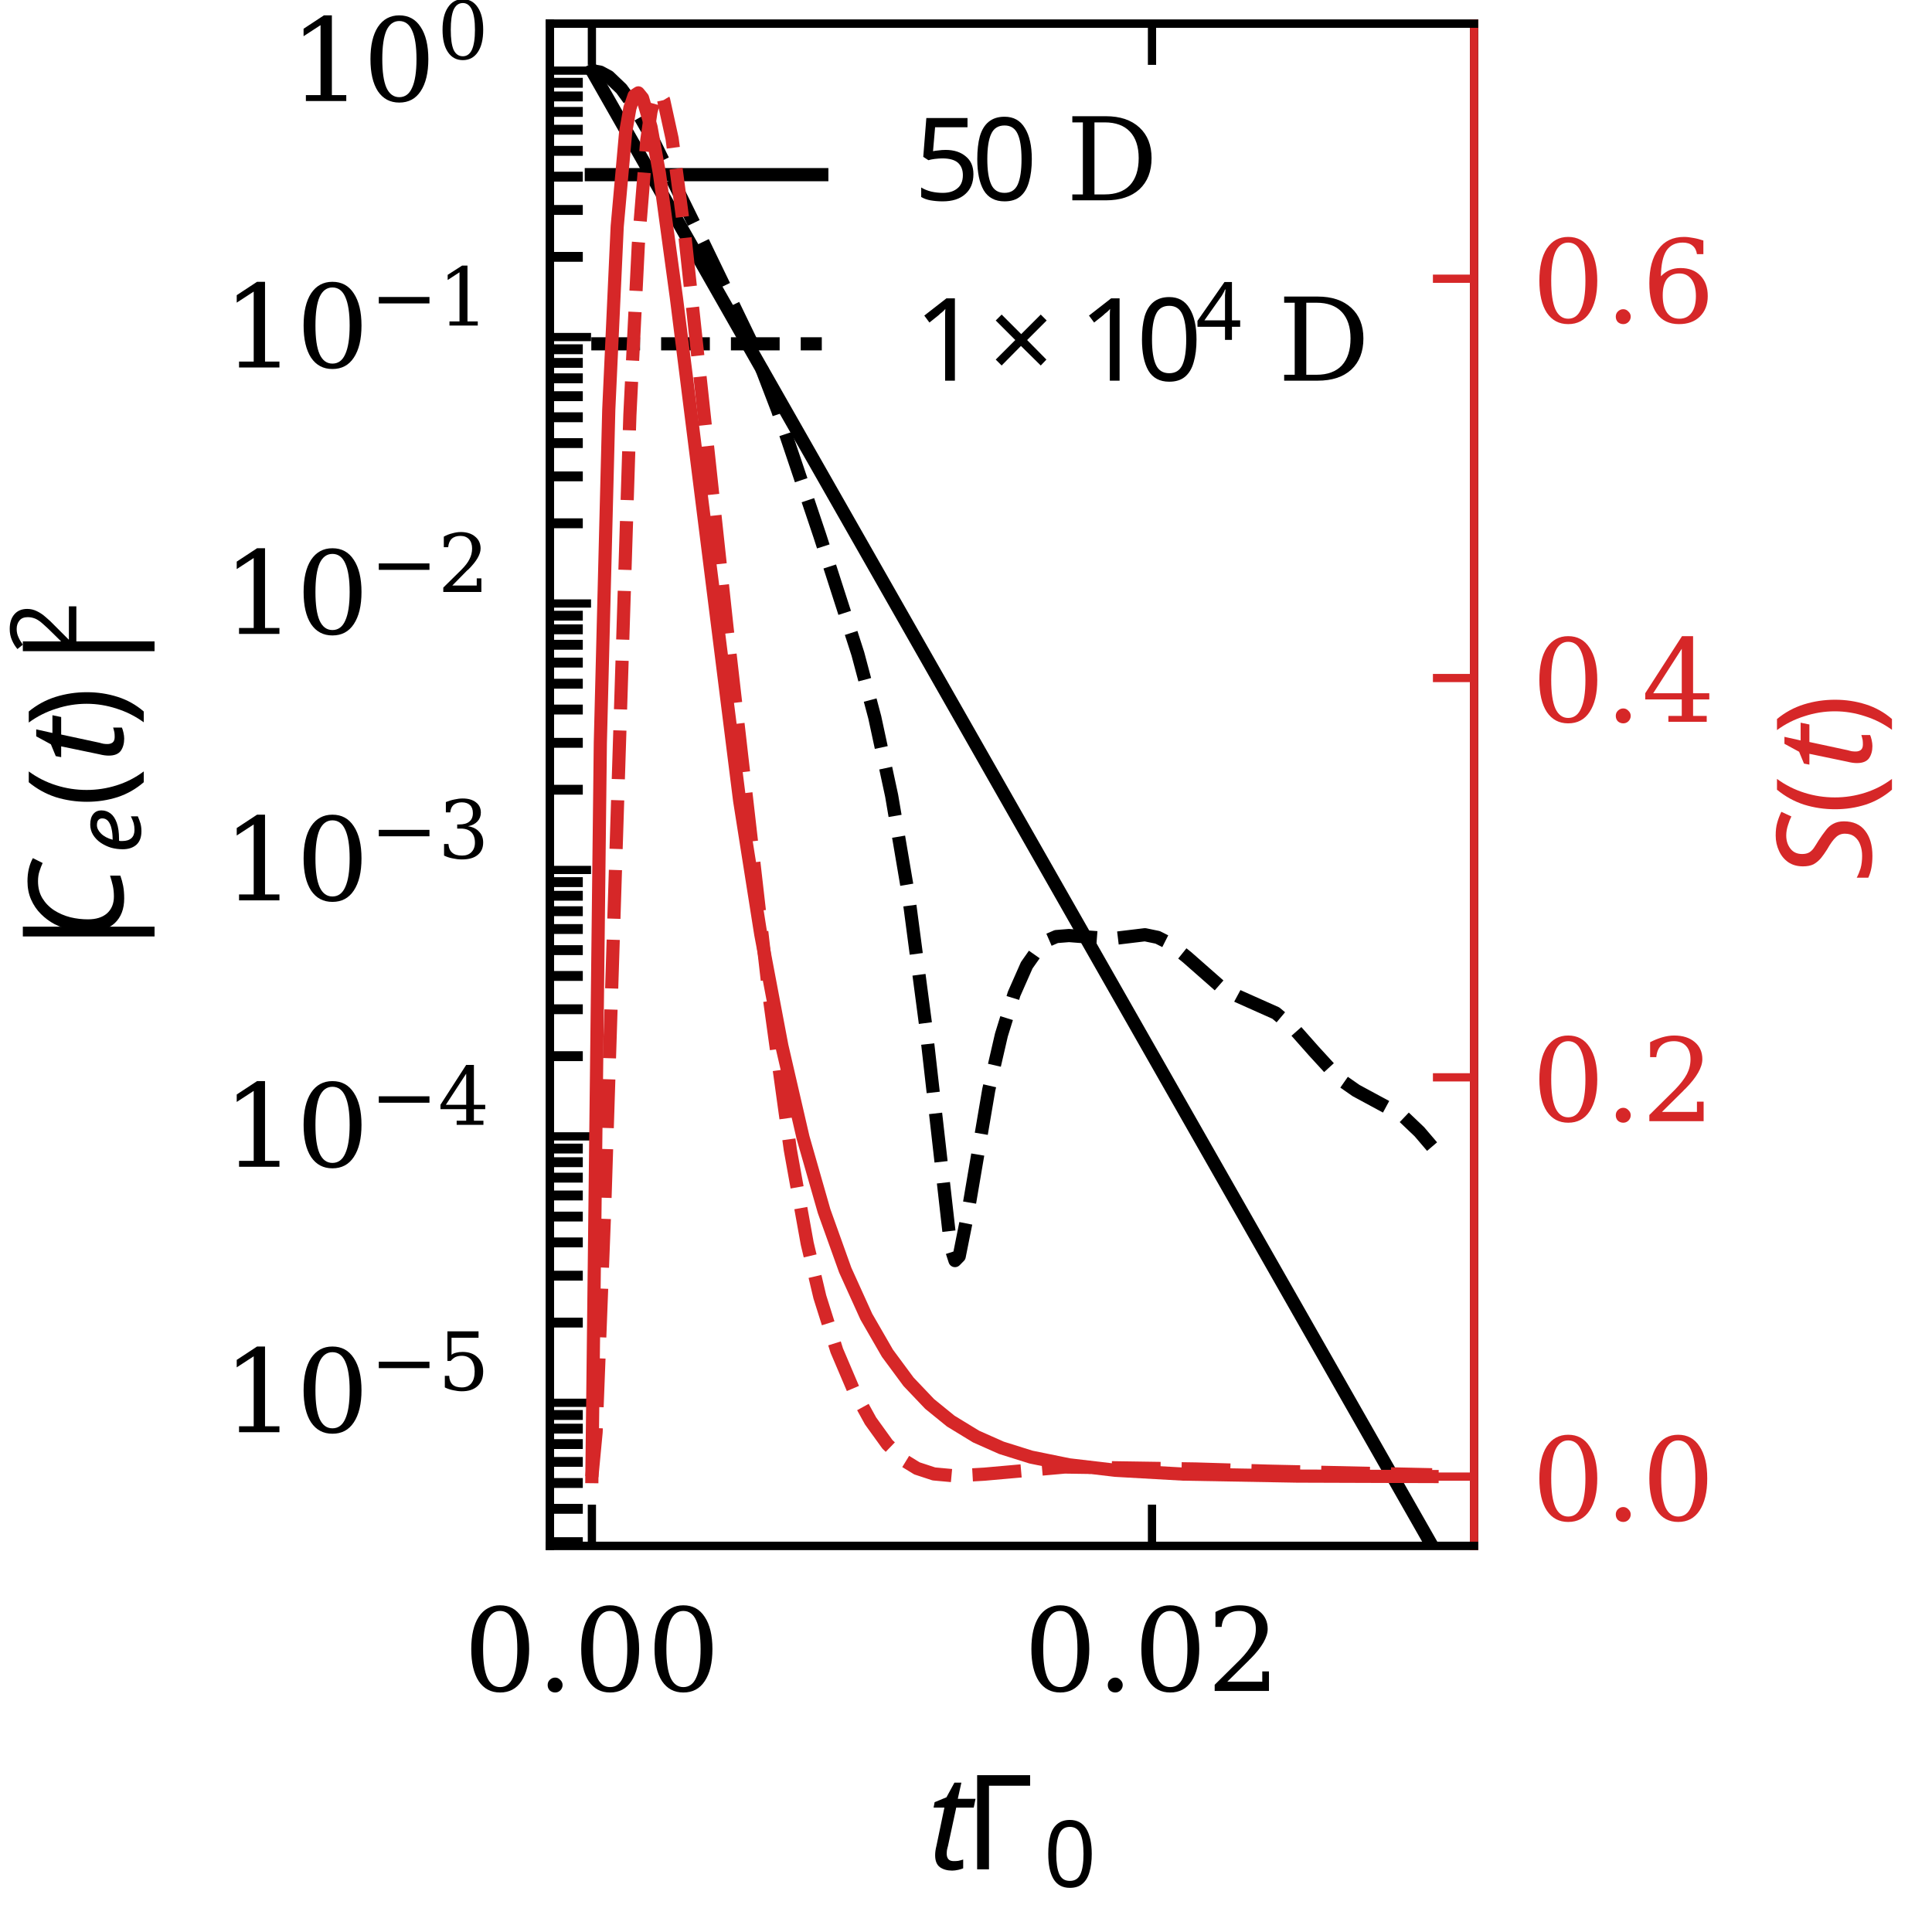
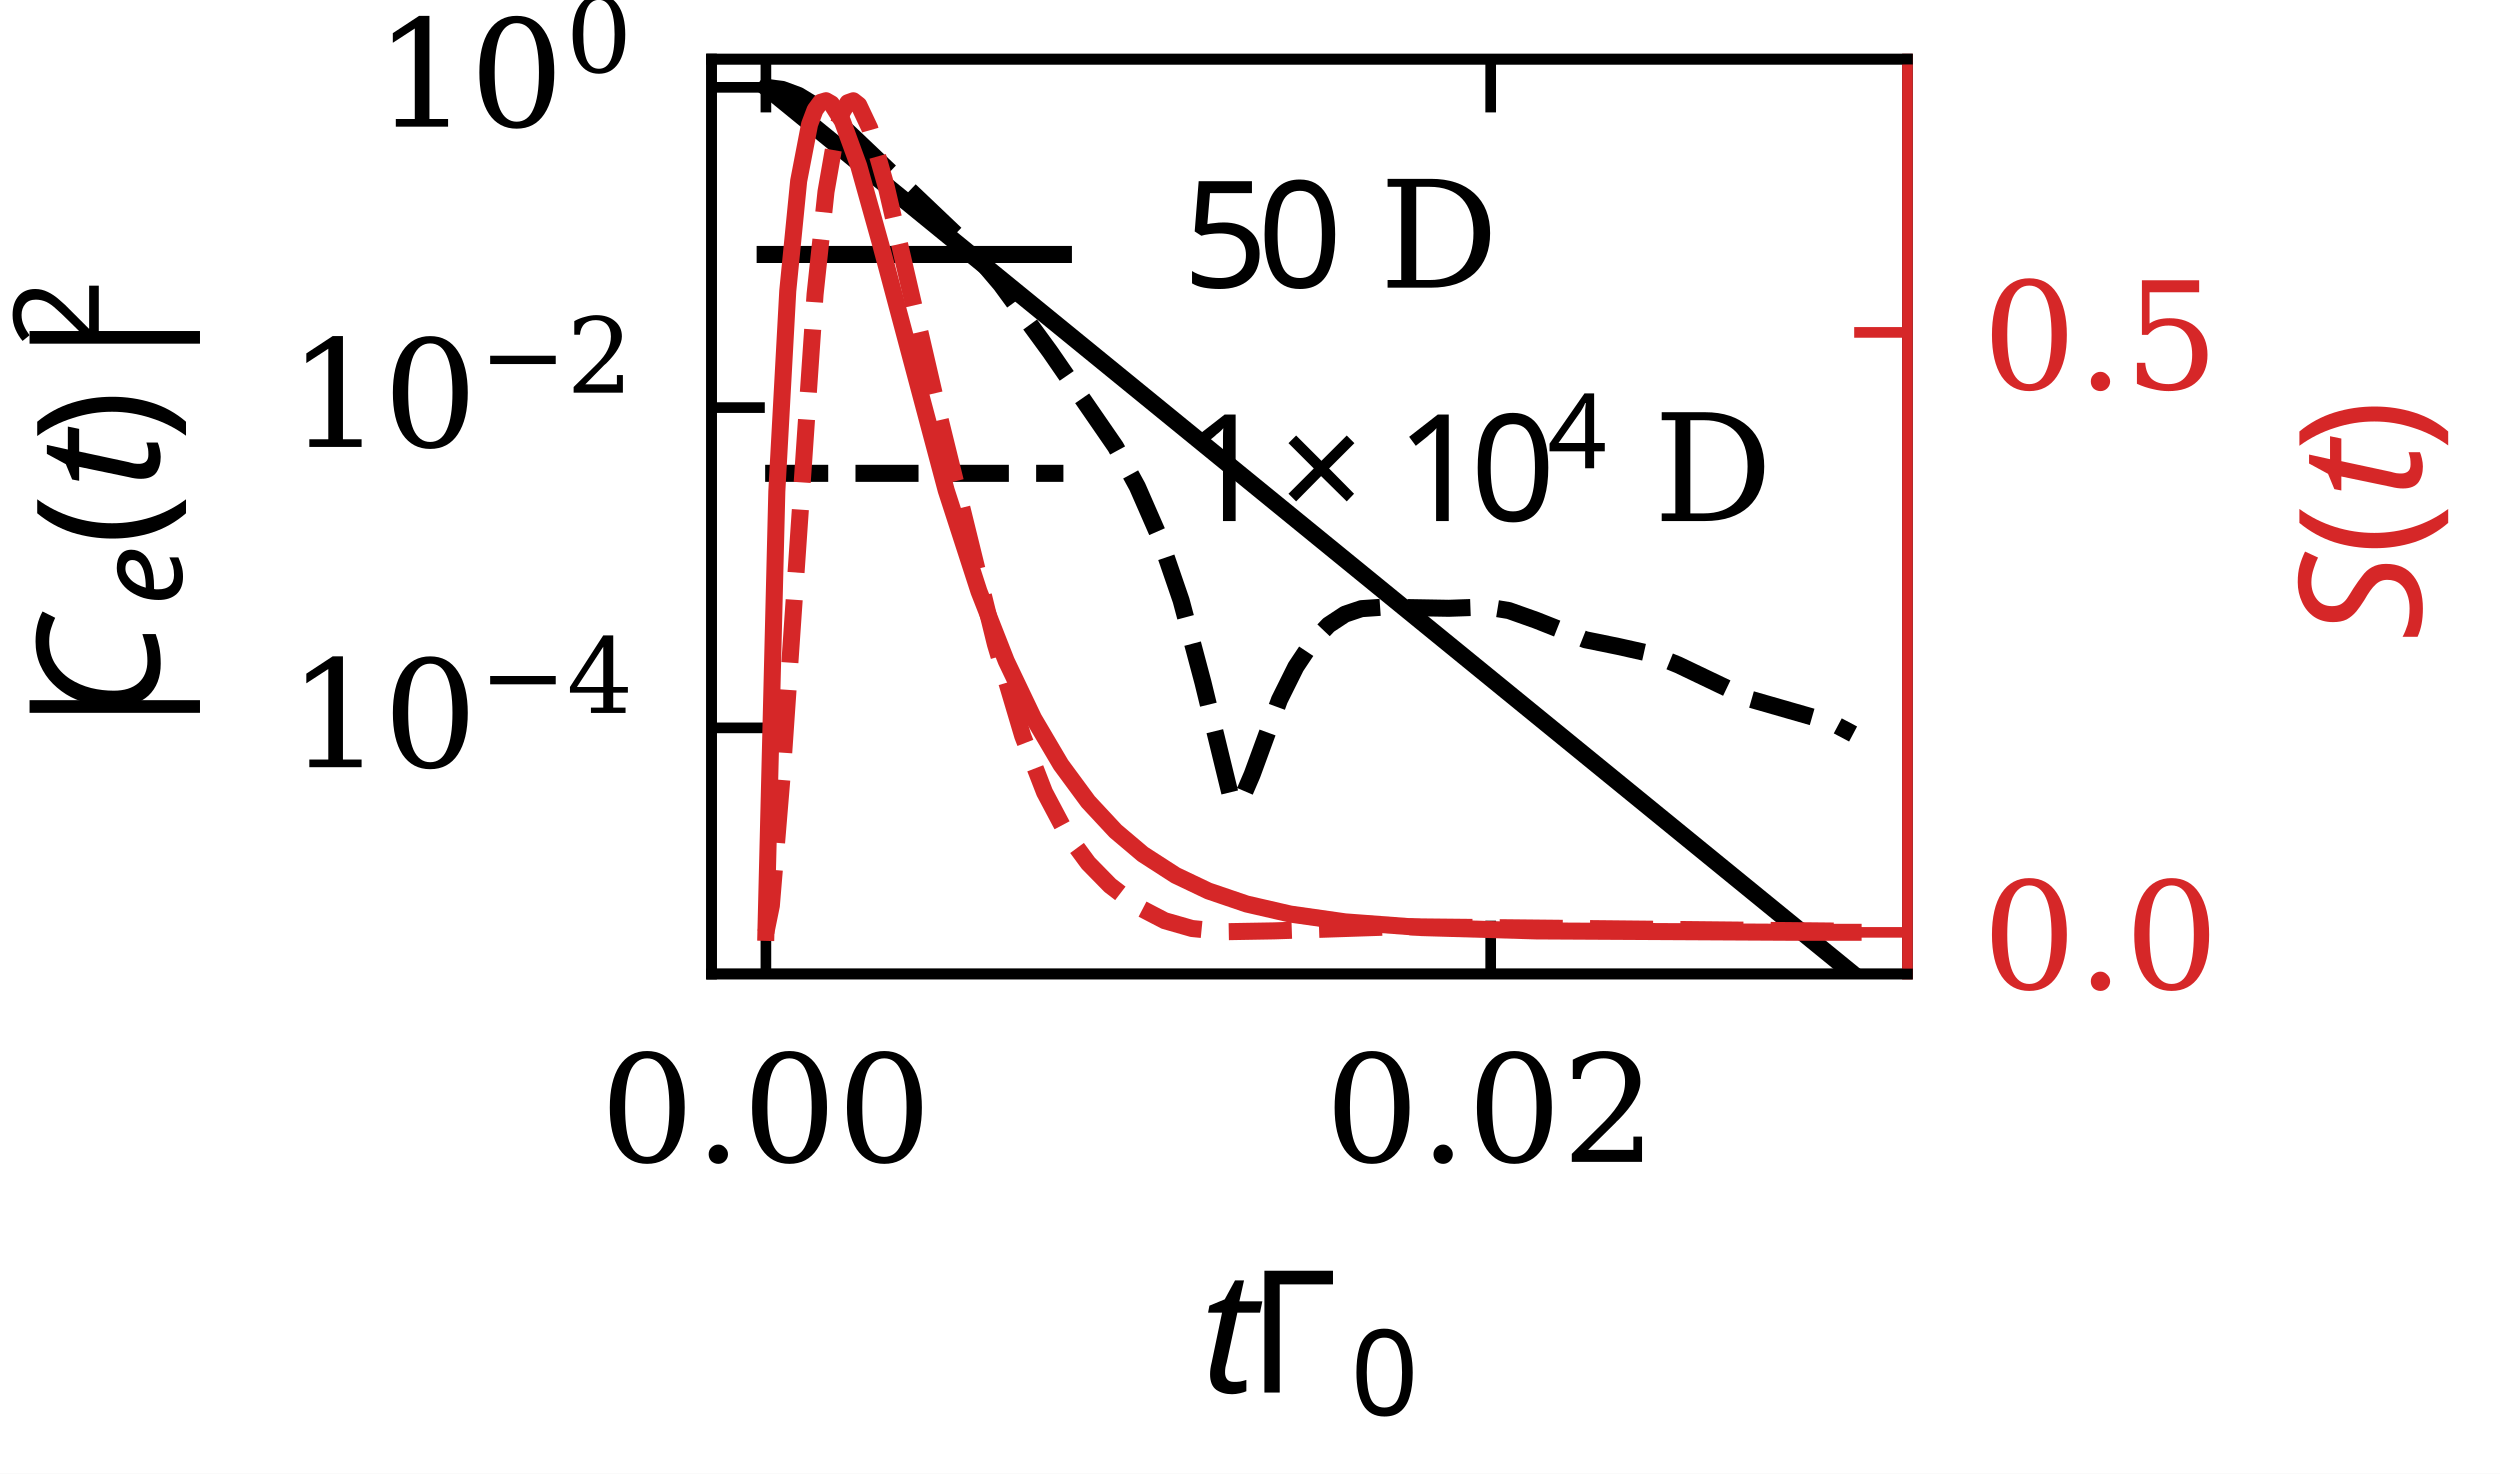
- <svg xmlns="http://www.w3.org/2000/svg" xmlns:xlink="http://www.w3.org/1999/xlink" width="117.352pt" height="117.352pt" viewBox="0 0 117.352 117.352" version="1.1">
+ <svg xmlns="http://www.w3.org/2000/svg" xmlns:xlink="http://www.w3.org/1999/xlink" width="117.352pt" height="69.175pt" viewBox="0 0 117.352 69.175" version="1.1">
  <defs>
    <style type="text/css">*{stroke-linejoin: round; stroke-linecap: butt}</style>
  </defs>
  <g id="figure_1">
    <g id="patch_1">
-       <path d="M 0 117.352  L 117.352 117.352  L 117.352 0  L 0 0  z " style="fill: #ffffff" />
+       <path d="M 0 69.175  L 117.352 69.175  L 117.352 0  L 0 0  z " style="fill: #ffffff" />
    </g>
    <g id="axes_1">
      <g id="patch_2">
-         <path d="M 33.4 93.895  L 89.537 93.895  L 89.537 1.44  L 33.4 1.44  z " style="fill: #ffffff" />
+         <path d="M 33.4 45.718  L 89.537 45.718  L 89.537 2.776  L 33.4 2.776  z " style="fill: #ffffff" />
      </g>
      <g id="matplotlib.axis_1">
        <g id="xtick_1">
          <g id="line2d_1">
            <defs>
-               <path id="m76bc8b5289" d="M 0 0  L 0 -2.5  " style="stroke: #000000; stroke-width: 0.5" />
-             </defs>
-             <g>
-               <use xlink:href="#m76bc8b5289" x="35.952" y="93.895" style="stroke: #000000; stroke-width: 0.5" />
+               <path id="m2992828c78" d="M 0 0  L 0 -2.5  " style="stroke: #000000; stroke-width: 0.5" />
+             </defs>
+             <g>
+               <use xlink:href="#m2992828c78" x="35.952" y="45.718" style="stroke: #000000; stroke-width: 0.5" />
            </g>
          </g>
          <g id="line2d_2">
            <defs>
-               <path id="mee189a7e73" d="M 0 0  L 0 2.5  " style="stroke: #000000; stroke-width: 0.5" />
-             </defs>
-             <g>
-               <use xlink:href="#mee189a7e73" x="35.952" y="1.44" style="stroke: #000000; stroke-width: 0.5" />
+               <path id="m870d019e81" d="M 0 0  L 0 2.5  " style="stroke: #000000; stroke-width: 0.5" />
+             </defs>
+             <g>
+               <use xlink:href="#m870d019e81" x="35.952" y="2.776" style="stroke: #000000; stroke-width: 0.5" />
            </g>
          </g>
          <g id="text_1">
-             <text style="font-size: 7px; font-family: 'DejaVu Serif', 'Bitstream Vera Serif', 'Computer Modern Roman', 'New Century Schoolbook', 'Century Schoolbook L', 'Utopia', 'ITC Bookman', 'Bookman', 'Nimbus Roman No9 L', 'Times New Roman', 'Times', 'Palatino', 'Charter', serif; text-anchor: middle" x="35.952" y="102.714" transform="rotate(-0 35.95169 102.7137)">0.00</text>
+             <text style="font-size: 7px; font-family: 'DejaVu Serif', 'Bitstream Vera Serif', 'Computer Modern Roman', 'New Century Schoolbook', 'Century Schoolbook L', 'Utopia', 'ITC Bookman', 'Bookman', 'Nimbus Roman No9 L', 'Times New Roman', 'Times', 'Palatino', 'Charter', serif; text-anchor: middle" x="35.952" y="54.536" transform="rotate(-0 35.95169 54.53642)">0.00</text>
          </g>
        </g>
        <g id="xtick_2">
          <g id="line2d_3">
            <g>
-               <use xlink:href="#m76bc8b5289" x="69.974" y="93.895" style="stroke: #000000; stroke-width: 0.5" />
+               <use xlink:href="#m2992828c78" x="69.974" y="45.718" style="stroke: #000000; stroke-width: 0.5" />
            </g>
          </g>
          <g id="line2d_4">
            <g>
-               <use xlink:href="#mee189a7e73" x="69.974" y="1.44" style="stroke: #000000; stroke-width: 0.5" />
+               <use xlink:href="#m870d019e81" x="69.974" y="2.776" style="stroke: #000000; stroke-width: 0.5" />
            </g>
          </g>
          <g id="text_2">
-             <text style="font-size: 7px; font-family: 'DejaVu Serif', 'Bitstream Vera Serif', 'Computer Modern Roman', 'New Century Schoolbook', 'Century Schoolbook L', 'Utopia', 'ITC Bookman', 'Bookman', 'Nimbus Roman No9 L', 'Times New Roman', 'Times', 'Palatino', 'Charter', serif; text-anchor: middle" x="69.974" y="102.714" transform="rotate(-0 69.97428 102.7137)">0.02</text>
+             <text style="font-size: 7px; font-family: 'DejaVu Serif', 'Bitstream Vera Serif', 'Computer Modern Roman', 'New Century Schoolbook', 'Century Schoolbook L', 'Utopia', 'ITC Bookman', 'Bookman', 'Nimbus Roman No9 L', 'Times New Roman', 'Times', 'Palatino', 'Charter', serif; text-anchor: middle" x="69.974" y="54.536" transform="rotate(-0 69.97428 54.53642)">0.02</text>
          </g>
        </g>
        <g id="text_3">
-           <g transform="translate(56.34864 114.2482)">
+           <g transform="translate(56.34864 66.07095)">
            <text>
              <tspan x="0" y="-0.703" style="font-style: italic; font-size: 8px; font-family: 'STIXGeneral'">t</tspan>
              <tspan x="2.224" y="-0.703" style="font-size: 8px; font-family: 'STIXGeneral'">Γ</tspan>
              <tspan x="7.044" y="0.356" style="font-size: 5.6px; font-family: 'STIXGeneral'">0</tspan>
            </text>
          </g>
        </g>
      </g>
      <g id="matplotlib.axis_2">
        <g id="ytick_1">
          <g id="line2d_5">
            <defs>
-               <path id="m0c713b505c" d="M 0 0  L 2.5 0  " style="stroke: #000000; stroke-width: 0.5" />
-             </defs>
-             <g>
-               <use xlink:href="#m0c713b505c" x="33.4" y="85.208" style="stroke: #000000; stroke-width: 0.5" />
+               <path id="m5a6787309b" d="M 0 0  L 2.5 0  " style="stroke: #000000; stroke-width: 0.5" />
+             </defs>
+             <g>
+               <use xlink:href="#m5a6787309b" x="33.4" y="34.166" style="stroke: #000000; stroke-width: 0.5" />
            </g>
          </g>
          <g id="text_4">
-             <g transform="translate(13.52 87.86754)">
-               <text>
-                 <tspan x="0" y="-0.875" style="font-size: 7px; font-family: 'DejaVu Serif'">1</tspan>
-                 <tspan x="4.454" y="-0.875" style="font-size: 7px; font-family: 'DejaVu Serif'">0</tspan>
-                 <tspan x="8.971" y="-3.423" style="font-size: 4.9px; font-family: 'DejaVu Serif'">−</tspan>
-                 <tspan x="13.077" y="-3.423" style="font-size: 4.9px; font-family: 'DejaVu Serif'">5</tspan>
-               </text>
-             </g>
-           </g>
-         </g>
-         <g id="ytick_2">
-           <g id="line2d_6">
-             <g>
-               <use xlink:href="#m0c713b505c" x="33.4" y="69.024" style="stroke: #000000; stroke-width: 0.5" />
-             </g>
-           </g>
-           <g id="text_5">
-             <g transform="translate(13.52 71.68388)">
+             <g transform="translate(13.52 36.82565)">
              <text>
                <tspan x="0" y="-0.809" style="font-size: 7px; font-family: 'DejaVu Serif'">1</tspan>
                <tspan x="4.454" y="-0.809" style="font-size: 7px; font-family: 'DejaVu Serif'">0</tspan>
                <tspan x="8.971" y="-3.358" style="font-size: 4.9px; font-family: 'DejaVu Serif'">−</tspan>
                <tspan x="13.077" y="-3.358" style="font-size: 4.9px; font-family: 'DejaVu Serif'">4</tspan>
              </text>
            </g>
          </g>
        </g>
-         <g id="ytick_3">
-           <g id="line2d_7">
-             <g>
-               <use xlink:href="#m0c713b505c" x="33.4" y="52.841" style="stroke: #000000; stroke-width: 0.5" />
-             </g>
-           </g>
-           <g id="text_6">
-             <g transform="translate(13.52 55.50022)">
-               <text>
-                 <tspan x="0" y="-0.809" style="font-size: 7px; font-family: 'DejaVu Serif'">1</tspan>
-                 <tspan x="4.454" y="-0.809" style="font-size: 7px; font-family: 'DejaVu Serif'">0</tspan>
-                 <tspan x="8.971" y="-3.358" style="font-size: 4.9px; font-family: 'DejaVu Serif'">−</tspan>
-                 <tspan x="13.077" y="-3.358" style="font-size: 4.9px; font-family: 'DejaVu Serif'">3</tspan>
-               </text>
-             </g>
-           </g>
-         </g>
-         <g id="ytick_4">
-           <g id="line2d_8">
-             <g>
-               <use xlink:href="#m0c713b505c" x="33.4" y="36.657" style="stroke: #000000; stroke-width: 0.5" />
-             </g>
-           </g>
-           <g id="text_7">
-             <g transform="translate(13.52 39.31657)">
+         <g id="ytick_2">
+           <g id="line2d_6">
+             <g>
+               <use xlink:href="#m5a6787309b" x="33.4" y="19.133" style="stroke: #000000; stroke-width: 0.5" />
+             </g>
+           </g>
+           <g id="text_5">
+             <g transform="translate(13.52 21.79228)">
              <text>
                <tspan x="0" y="-0.809" style="font-size: 7px; font-family: 'DejaVu Serif'">1</tspan>
                <tspan x="4.454" y="-0.809" style="font-size: 7px; font-family: 'DejaVu Serif'">0</tspan>
                <tspan x="8.971" y="-3.358" style="font-size: 4.9px; font-family: 'DejaVu Serif'">−</tspan>
                <tspan x="13.077" y="-3.358" style="font-size: 4.9px; font-family: 'DejaVu Serif'">2</tspan>
              </text>
            </g>
          </g>
        </g>
-         <g id="ytick_5">
-           <g id="line2d_9">
-             <g>
-               <use xlink:href="#m0c713b505c" x="33.4" y="20.473" style="stroke: #000000; stroke-width: 0.5" />
-             </g>
-           </g>
-           <g id="text_8">
-             <g transform="translate(13.52 23.13291)">
-               <text>
-                 <tspan x="0" y="-0.809" style="font-size: 7px; font-family: 'DejaVu Serif'">1</tspan>
-                 <tspan x="4.454" y="-0.809" style="font-size: 7px; font-family: 'DejaVu Serif'">0</tspan>
-                 <tspan x="8.971" y="-3.358" style="font-size: 4.9px; font-family: 'DejaVu Serif'">−</tspan>
-                 <tspan x="13.077" y="-3.358" style="font-size: 4.9px; font-family: 'DejaVu Serif'">1</tspan>
-               </text>
-             </g>
-           </g>
-         </g>
-         <g id="ytick_6">
-           <g id="line2d_10">
-             <g>
-               <use xlink:href="#m0c713b505c" x="33.4" y="4.29" style="stroke: #000000; stroke-width: 0.5" />
-             </g>
-           </g>
-           <g id="text_9">
-             <g transform="translate(17.58 6.949254)">
+         <g id="ytick_3">
+           <g id="line2d_7">
+             <g>
+               <use xlink:href="#m5a6787309b" x="33.4" y="4.099" style="stroke: #000000; stroke-width: 0.5" />
+             </g>
+           </g>
+           <g id="text_6">
+             <g transform="translate(17.58 6.758906)">
              <text>
                <tspan x="0" y="-0.809" style="font-size: 7px; font-family: 'DejaVu Serif'">1</tspan>
                <tspan x="4.454" y="-0.809" style="font-size: 7px; font-family: 'DejaVu Serif'">0</tspan>
                <tspan x="8.971" y="-3.358" style="font-size: 4.9px; font-family: 'DejaVu Serif'">0</tspan>
              </text>
            </g>
          </g>
        </g>
-         <g id="ytick_7">
-           <g id="line2d_11">
-             <defs>
-               <path id="ma1f2506d3f" d="M 0 0  L 2 0  " style="stroke: #000000; stroke-width: 0.6" />
-             </defs>
-             <g>
-               <use xlink:href="#ma1f2506d3f" x="33.4" y="93.67" style="stroke: #000000; stroke-width: 0.6" />
-             </g>
-           </g>
-         </g>
-         <g id="ytick_8">
-           <g id="line2d_12">
-             <g>
-               <use xlink:href="#ma1f2506d3f" x="33.4" y="91.648" style="stroke: #000000; stroke-width: 0.6" />
-             </g>
-           </g>
-         </g>
-         <g id="ytick_9">
-           <g id="line2d_13">
-             <g>
-               <use xlink:href="#ma1f2506d3f" x="33.4" y="90.08" style="stroke: #000000; stroke-width: 0.6" />
-             </g>
-           </g>
-         </g>
-         <g id="ytick_10">
-           <g id="line2d_14">
-             <g>
-               <use xlink:href="#ma1f2506d3f" x="33.4" y="88.798" style="stroke: #000000; stroke-width: 0.6" />
-             </g>
-           </g>
-         </g>
-         <g id="ytick_11">
-           <g id="line2d_15">
-             <g>
-               <use xlink:href="#ma1f2506d3f" x="33.4" y="87.715" style="stroke: #000000; stroke-width: 0.6" />
-             </g>
-           </g>
-         </g>
-         <g id="ytick_12">
-           <g id="line2d_16">
-             <g>
-               <use xlink:href="#ma1f2506d3f" x="33.4" y="86.776" style="stroke: #000000; stroke-width: 0.6" />
-             </g>
-           </g>
-         </g>
-         <g id="ytick_13">
-           <g id="line2d_17">
-             <g>
-               <use xlink:href="#ma1f2506d3f" x="33.4" y="85.949" style="stroke: #000000; stroke-width: 0.6" />
-             </g>
-           </g>
-         </g>
-         <g id="ytick_14">
-           <g id="line2d_18">
-             <g>
-               <use xlink:href="#ma1f2506d3f" x="33.4" y="80.336" style="stroke: #000000; stroke-width: 0.6" />
-             </g>
-           </g>
-         </g>
-         <g id="ytick_15">
-           <g id="line2d_19">
-             <g>
-               <use xlink:href="#ma1f2506d3f" x="33.4" y="77.487" style="stroke: #000000; stroke-width: 0.6" />
-             </g>
-           </g>
-         </g>
-         <g id="ytick_16">
-           <g id="line2d_20">
-             <g>
-               <use xlink:href="#ma1f2506d3f" x="33.4" y="75.465" style="stroke: #000000; stroke-width: 0.6" />
-             </g>
-           </g>
-         </g>
-         <g id="ytick_17">
-           <g id="line2d_21">
-             <g>
-               <use xlink:href="#ma1f2506d3f" x="33.4" y="73.896" style="stroke: #000000; stroke-width: 0.6" />
-             </g>
-           </g>
-         </g>
-         <g id="ytick_18">
-           <g id="line2d_22">
-             <g>
-               <use xlink:href="#ma1f2506d3f" x="33.4" y="72.615" style="stroke: #000000; stroke-width: 0.6" />
-             </g>
-           </g>
-         </g>
-         <g id="ytick_19">
-           <g id="line2d_23">
-             <g>
-               <use xlink:href="#ma1f2506d3f" x="33.4" y="71.531" style="stroke: #000000; stroke-width: 0.6" />
-             </g>
-           </g>
-         </g>
-         <g id="ytick_20">
-           <g id="line2d_24">
-             <g>
-               <use xlink:href="#ma1f2506d3f" x="33.4" y="70.593" style="stroke: #000000; stroke-width: 0.6" />
-             </g>
-           </g>
-         </g>
-         <g id="ytick_21">
-           <g id="line2d_25">
-             <g>
-               <use xlink:href="#ma1f2506d3f" x="33.4" y="69.765" style="stroke: #000000; stroke-width: 0.6" />
-             </g>
-           </g>
-         </g>
-         <g id="ytick_22">
-           <g id="line2d_26">
-             <g>
-               <use xlink:href="#ma1f2506d3f" x="33.4" y="64.153" style="stroke: #000000; stroke-width: 0.6" />
-             </g>
-           </g>
-         </g>
-         <g id="ytick_23">
-           <g id="line2d_27">
-             <g>
-               <use xlink:href="#ma1f2506d3f" x="33.4" y="61.303" style="stroke: #000000; stroke-width: 0.6" />
-             </g>
-           </g>
-         </g>
-         <g id="ytick_24">
-           <g id="line2d_28">
-             <g>
-               <use xlink:href="#ma1f2506d3f" x="33.4" y="59.281" style="stroke: #000000; stroke-width: 0.6" />
-             </g>
-           </g>
-         </g>
-         <g id="ytick_25">
-           <g id="line2d_29">
-             <g>
-               <use xlink:href="#ma1f2506d3f" x="33.4" y="57.713" style="stroke: #000000; stroke-width: 0.6" />
-             </g>
-           </g>
-         </g>
-         <g id="ytick_26">
-           <g id="line2d_30">
-             <g>
-               <use xlink:href="#ma1f2506d3f" x="33.4" y="56.431" style="stroke: #000000; stroke-width: 0.6" />
-             </g>
-           </g>
-         </g>
-         <g id="ytick_27">
-           <g id="line2d_31">
-             <g>
-               <use xlink:href="#ma1f2506d3f" x="33.4" y="55.348" style="stroke: #000000; stroke-width: 0.6" />
-             </g>
-           </g>
-         </g>
-         <g id="ytick_28">
-           <g id="line2d_32">
-             <g>
-               <use xlink:href="#ma1f2506d3f" x="33.4" y="54.409" style="stroke: #000000; stroke-width: 0.6" />
-             </g>
-           </g>
-         </g>
-         <g id="ytick_29">
-           <g id="line2d_33">
-             <g>
-               <use xlink:href="#ma1f2506d3f" x="33.4" y="53.581" style="stroke: #000000; stroke-width: 0.6" />
-             </g>
-           </g>
-         </g>
-         <g id="ytick_30">
-           <g id="line2d_34">
-             <g>
-               <use xlink:href="#ma1f2506d3f" x="33.4" y="47.969" style="stroke: #000000; stroke-width: 0.6" />
-             </g>
-           </g>
-         </g>
-         <g id="ytick_31">
-           <g id="line2d_35">
-             <g>
-               <use xlink:href="#ma1f2506d3f" x="33.4" y="45.119" style="stroke: #000000; stroke-width: 0.6" />
-             </g>
-           </g>
-         </g>
-         <g id="ytick_32">
-           <g id="line2d_36">
-             <g>
-               <use xlink:href="#ma1f2506d3f" x="33.4" y="43.097" style="stroke: #000000; stroke-width: 0.6" />
-             </g>
-           </g>
-         </g>
-         <g id="ytick_33">
-           <g id="line2d_37">
-             <g>
-               <use xlink:href="#ma1f2506d3f" x="33.4" y="41.529" style="stroke: #000000; stroke-width: 0.6" />
-             </g>
-           </g>
-         </g>
-         <g id="ytick_34">
-           <g id="line2d_38">
-             <g>
-               <use xlink:href="#ma1f2506d3f" x="33.4" y="40.247" style="stroke: #000000; stroke-width: 0.6" />
-             </g>
-           </g>
-         </g>
-         <g id="ytick_35">
-           <g id="line2d_39">
-             <g>
-               <use xlink:href="#ma1f2506d3f" x="33.4" y="39.164" style="stroke: #000000; stroke-width: 0.6" />
-             </g>
-           </g>
-         </g>
-         <g id="ytick_36">
-           <g id="line2d_40">
-             <g>
-               <use xlink:href="#ma1f2506d3f" x="33.4" y="38.225" style="stroke: #000000; stroke-width: 0.6" />
-             </g>
-           </g>
-         </g>
-         <g id="ytick_37">
-           <g id="line2d_41">
-             <g>
-               <use xlink:href="#ma1f2506d3f" x="33.4" y="37.398" style="stroke: #000000; stroke-width: 0.6" />
-             </g>
-           </g>
-         </g>
-         <g id="ytick_38">
-           <g id="line2d_42">
-             <g>
-               <use xlink:href="#ma1f2506d3f" x="33.4" y="31.785" style="stroke: #000000; stroke-width: 0.6" />
-             </g>
-           </g>
-         </g>
-         <g id="ytick_39">
-           <g id="line2d_43">
-             <g>
-               <use xlink:href="#ma1f2506d3f" x="33.4" y="28.936" style="stroke: #000000; stroke-width: 0.6" />
-             </g>
-           </g>
-         </g>
-         <g id="ytick_40">
-           <g id="line2d_44">
-             <g>
-               <use xlink:href="#ma1f2506d3f" x="33.4" y="26.914" style="stroke: #000000; stroke-width: 0.6" />
-             </g>
-           </g>
-         </g>
-         <g id="ytick_41">
-           <g id="line2d_45">
-             <g>
-               <use xlink:href="#ma1f2506d3f" x="33.4" y="25.345" style="stroke: #000000; stroke-width: 0.6" />
-             </g>
-           </g>
-         </g>
-         <g id="ytick_42">
-           <g id="line2d_46">
-             <g>
-               <use xlink:href="#ma1f2506d3f" x="33.4" y="24.064" style="stroke: #000000; stroke-width: 0.6" />
-             </g>
-           </g>
-         </g>
-         <g id="ytick_43">
-           <g id="line2d_47">
-             <g>
-               <use xlink:href="#ma1f2506d3f" x="33.4" y="22.98" style="stroke: #000000; stroke-width: 0.6" />
-             </g>
-           </g>
-         </g>
-         <g id="ytick_44">
-           <g id="line2d_48">
-             <g>
-               <use xlink:href="#ma1f2506d3f" x="33.4" y="22.042" style="stroke: #000000; stroke-width: 0.6" />
-             </g>
-           </g>
-         </g>
-         <g id="ytick_45">
-           <g id="line2d_49">
-             <g>
-               <use xlink:href="#ma1f2506d3f" x="33.4" y="21.214" style="stroke: #000000; stroke-width: 0.6" />
-             </g>
-           </g>
-         </g>
-         <g id="ytick_46">
-           <g id="line2d_50">
-             <g>
-               <use xlink:href="#ma1f2506d3f" x="33.4" y="15.602" style="stroke: #000000; stroke-width: 0.6" />
-             </g>
-           </g>
-         </g>
-         <g id="ytick_47">
-           <g id="line2d_51">
-             <g>
-               <use xlink:href="#ma1f2506d3f" x="33.4" y="12.752" style="stroke: #000000; stroke-width: 0.6" />
-             </g>
-           </g>
-         </g>
-         <g id="ytick_48">
-           <g id="line2d_52">
-             <g>
-               <use xlink:href="#ma1f2506d3f" x="33.4" y="10.73" style="stroke: #000000; stroke-width: 0.6" />
-             </g>
-           </g>
-         </g>
-         <g id="ytick_49">
-           <g id="line2d_53">
-             <g>
-               <use xlink:href="#ma1f2506d3f" x="33.4" y="9.162" style="stroke: #000000; stroke-width: 0.6" />
-             </g>
-           </g>
-         </g>
-         <g id="ytick_50">
-           <g id="line2d_54">
-             <g>
-               <use xlink:href="#ma1f2506d3f" x="33.4" y="7.88" style="stroke: #000000; stroke-width: 0.6" />
-             </g>
-           </g>
-         </g>
-         <g id="ytick_51">
-           <g id="line2d_55">
-             <g>
-               <use xlink:href="#ma1f2506d3f" x="33.4" y="6.797" style="stroke: #000000; stroke-width: 0.6" />
-             </g>
-           </g>
-         </g>
-         <g id="ytick_52">
-           <g id="line2d_56">
-             <g>
-               <use xlink:href="#ma1f2506d3f" x="33.4" y="5.858" style="stroke: #000000; stroke-width: 0.6" />
-             </g>
-           </g>
-         </g>
-         <g id="ytick_53">
-           <g id="line2d_57">
-             <g>
-               <use xlink:href="#ma1f2506d3f" x="33.4" y="5.03" style="stroke: #000000; stroke-width: 0.6" />
-             </g>
-           </g>
-         </g>
-         <g id="text_10">
-           <g transform="translate(7.85625 58.78739) rotate(-90)">
+         <g id="text_7">
+           <g transform="translate(7.85625 35.36667) rotate(-90)">
            <text>
              <tspan x="0" y="-0.391" style="font-size: 8px; font-family: 'STIXGeneral'">|</tspan>
              <tspan x="9.775" y="-0.391" style="font-size: 8px; font-family: 'STIXGeneral'">(</tspan>
              <tspan x="14.663" y="-0.391" style="font-size: 8px; font-family: 'STIXGeneral'">)</tspan>
              <tspan x="17.327" y="-0.391" style="font-size: 8px; font-family: 'STIXGeneral'">|</tspan>
              <tspan x="1.6" y="-0.391" style="font-style: italic; font-size: 8px; font-family: 'STIXGeneral'">C</tspan>
              <tspan x="12.439" y="-0.391" style="font-style: italic; font-size: 8px; font-family: 'STIXGeneral'">t</tspan>
              <tspan x="6.936" y="0.669" style="font-style: italic; font-size: 5.6px; font-family: 'STIXGeneral'">e</tspan>
              <tspan x="19.051" y="-3.216" style="font-size: 5.6px; font-family: 'STIXGeneral'">2</tspan>
            </text>
          </g>
        </g>
      </g>
-       <g id="line2d_58">
-         <path d="M 35.952 4.29  L 86.986 93.895  L 86.986 93.895  " clip-path="url(#p4027f2941b)" style="fill: none; stroke: #000000; stroke-width: 0.8; stroke-linecap: square" />
-       </g>
-       <g id="line2d_59">
-         <path d="M 35.952 4.29  L 36.465 4.383  L 36.978 4.659  L 37.747 5.393  L 38.516 6.458  L 39.542 8.261  L 42.107 13.483  L 45.697 20.911  L 47.236 24.923  L 49.8 32.545  L 52.108 39.716  L 53.134 43.569  L 54.16 48.332  L 55.186 54.384  L 56.211 62.169  L 57.75 75.776  L 58.007 76.569  L 58.263 76.309  L 58.776 73.744  L 60.058 66.197  L 60.828 62.859  L 61.597 60.371  L 62.366 58.629  L 63.136 57.535  L 63.648 57.111  L 64.161 56.888  L 64.931 56.826  L 67.495 57.024  L 69.547 56.777  L 70.316 56.936  L 71.086 57.325  L 72.111 58.149  L 74.163 59.955  L 75.189 60.507  L 77.497 61.537  L 78.523 62.398  L 79.805 63.847  L 81.344 65.527  L 82.369 66.242  L 85.19 67.767  L 86.216 68.744  L 86.986 69.646  L 86.986 69.646  " clip-path="url(#p4027f2941b)" style="fill: none; stroke-dasharray: 2.96,1.28; stroke-dashoffset: 0; stroke: #000000; stroke-width: 0.8" />
+       <g id="line2d_8">
+         <path d="M 35.952 4.099  L 86.986 45.718  L 86.986 45.718  " clip-path="url(#p9a99f55075)" style="fill: none; stroke: #000000; stroke-width: 0.8; stroke-linecap: square" />
+       </g>
+       <g id="line2d_9">
+         <path d="M 35.952 4.099  L 36.721 4.196  L 37.49 4.48  L 38.516 5.107  L 39.798 6.176  L 45.44 11.54  L 46.979 13.351  L 49.287 16.506  L 52.365 20.971  L 53.39 22.85  L 54.416 25.195  L 55.442 28.186  L 56.468 32.036  L 57.75 37.302  L 58.007 37.671  L 58.263 37.55  L 58.776 36.358  L 60.058 32.853  L 60.828 31.302  L 61.597 30.147  L 62.366 29.338  L 63.136 28.83  L 63.905 28.571  L 64.931 28.5  L 68.008 28.554  L 69.803 28.491  L 70.829 28.66  L 72.111 29.115  L 74.419 30.03  L 75.958 30.344  L 77.497 30.688  L 78.779 31.211  L 82.113 32.806  L 85.96 33.911  L 86.986 34.455  L 86.986 34.455  " clip-path="url(#p9a99f55075)" style="fill: none; stroke-dasharray: 2.96,1.28; stroke-dashoffset: 0; stroke: #000000; stroke-width: 0.8" />
      </g>
      <g id="patch_3">
-         <path d="M 33.4 93.895  L 33.4 1.44  " style="fill: none; stroke: #000000; stroke-width: 0.5; stroke-linejoin: miter; stroke-linecap: square" />
+         <path d="M 33.4 45.718  L 33.4 2.776  " style="fill: none; stroke: #000000; stroke-width: 0.5; stroke-linejoin: miter; stroke-linecap: square" />
      </g>
      <g id="patch_4">
-         <path d="M 89.537 93.895  L 89.537 1.44  " style="fill: none; stroke: #000000; stroke-width: 0.5; stroke-linejoin: miter; stroke-linecap: square" />
+         <path d="M 89.537 45.718  L 89.537 2.776  " style="fill: none; stroke: #000000; stroke-width: 0.5; stroke-linejoin: miter; stroke-linecap: square" />
      </g>
      <g id="patch_5">
-         <path d="M 33.4 93.895  L 89.537 93.895  " style="fill: none; stroke: #000000; stroke-width: 0.5; stroke-linejoin: miter; stroke-linecap: square" />
+         <path d="M 33.4 45.718  L 89.537 45.718  " style="fill: none; stroke: #000000; stroke-width: 0.5; stroke-linejoin: miter; stroke-linecap: square" />
      </g>
      <g id="patch_6">
-         <path d="M 33.4 1.44  L 89.537 1.44  " style="fill: none; stroke: #000000; stroke-width: 0.5; stroke-linejoin: miter; stroke-linecap: square" />
+         <path d="M 33.4 2.776  L 89.537 2.776  " style="fill: none; stroke: #000000; stroke-width: 0.5; stroke-linejoin: miter; stroke-linecap: square" />
      </g>
      <g id="legend_1">
-         <g id="line2d_60">
-           <path d="M 35.917 10.609  L 42.917 10.609  L 49.917 10.609  " style="fill: none; stroke: #000000; stroke-width: 0.8; stroke-linecap: square" />
-         </g>
-         <g id="text_11">
-           <g transform="translate(55.51727 13.05891)">
+         <g id="line2d_10">
+           <path d="M 35.917 11.945  L 42.917 11.945  L 49.917 11.945  " style="fill: none; stroke: #000000; stroke-width: 0.8; stroke-linecap: square" />
+         </g>
+         <g id="text_8">
+           <g transform="translate(55.51727 14.39474)">
            <text>
              <tspan x="0" y="-0.891" style="font-size: 7px; font-family: 'STIXGeneral'">5</tspan>
              <tspan x="3.5" y="-0.891" style="font-size: 7px; font-family: 'STIXGeneral'">0</tspan>
              <tspan x="7" y="-0.891" style="font-size: 7px; font-family: 'DejaVu Serif'"> </tspan>
              <tspan x="9.225" y="-0.891" style="font-size: 7px; font-family: 'DejaVu Serif'">D</tspan>
            </text>
          </g>
        </g>
-         <g id="line2d_61">
-           <path d="M 35.917 20.884  L 42.917 20.884  L 49.917 20.884  " style="fill: none; stroke-dasharray: 2.96,1.28; stroke-dashoffset: 0; stroke: #000000; stroke-width: 0.8" />
-         </g>
-         <g id="text_12">
-           <g transform="translate(55.51727 23.33359)">
+         <g id="line2d_11">
+           <path d="M 35.917 22.219  L 42.917 22.219  L 49.917 22.219  " style="fill: none; stroke-dasharray: 2.96,1.28; stroke-dashoffset: 0; stroke: #000000; stroke-width: 0.8" />
+         </g>
+         <g id="text_9">
+           <g transform="translate(55.51727 24.66942)">
            <text>
              <tspan x="0" y="-0.211" style="font-size: 7px; font-family: 'STIXGeneral'">1</tspan>
              <tspan x="4.511" y="-0.211" style="font-size: 7px; font-family: 'STIXGeneral'">×</tspan>
              <tspan x="10.002" y="-0.211" style="font-size: 7px; font-family: 'STIXGeneral'">1</tspan>
              <tspan x="13.502" y="-0.211" style="font-size: 7px; font-family: 'STIXGeneral'">0</tspan>
              <tspan x="17.11" y="-2.686" style="font-size: 4.9px; font-family: 'STIXGeneral'">4</tspan>
              <tspan x="19.869" y="-0.211" style="font-size: 7px; font-family: 'DejaVu Serif'"> </tspan>
              <tspan x="22.094" y="-0.211" style="font-size: 7px; font-family: 'DejaVu Serif'">D</tspan>
            </text>
          </g>
        </g>
      </g>
    </g>
    <g id="axes_2">
      <g id="matplotlib.axis_3">
-         <g id="ytick_54">
-           <g id="line2d_62">
-             <defs>
-               <path id="m606990a5dc" d="M 0 0  L -2.5 0  " style="stroke: #d62728; stroke-width: 0.5" />
-             </defs>
-             <g>
-               <use xlink:href="#m606990a5dc" x="89.537" y="89.692" style="fill: #d62728; stroke: #d62728; stroke-width: 0.5" />
-             </g>
-           </g>
-           <g id="text_13">
-             <text style="font-size: 7px; font-family: 'DejaVu Serif', 'Bitstream Vera Serif', 'Computer Modern Roman', 'New Century Schoolbook', 'Century Schoolbook L', 'Utopia', 'ITC Bookman', 'Bookman', 'Nimbus Roman No9 L', 'Times New Roman', 'Times', 'Palatino', 'Charter', serif; text-anchor: start; fill: #d62728" x="93.037" y="92.352" transform="rotate(-0 93.03727 92.35174)">0.0</text>
-           </g>
-         </g>
-         <g id="ytick_55">
-           <g id="line2d_63">
-             <g>
-               <use xlink:href="#m606990a5dc" x="89.537" y="65.438" style="fill: #d62728; stroke: #d62728; stroke-width: 0.5" />
-             </g>
-           </g>
-           <g id="text_14">
-             <text style="font-size: 7px; font-family: 'DejaVu Serif', 'Bitstream Vera Serif', 'Computer Modern Roman', 'New Century Schoolbook', 'Century Schoolbook L', 'Utopia', 'ITC Bookman', 'Bookman', 'Nimbus Roman No9 L', 'Times New Roman', 'Times', 'Palatino', 'Charter', serif; text-anchor: start; fill: #d62728" x="93.037" y="68.098" transform="rotate(-0 93.03727 68.09777)">0.2</text>
-           </g>
-         </g>
-         <g id="ytick_56">
-           <g id="line2d_64">
-             <g>
-               <use xlink:href="#m606990a5dc" x="89.537" y="41.184" style="fill: #d62728; stroke: #d62728; stroke-width: 0.5" />
-             </g>
-           </g>
-           <g id="text_15">
-             <text style="font-size: 7px; font-family: 'DejaVu Serif', 'Bitstream Vera Serif', 'Computer Modern Roman', 'New Century Schoolbook', 'Century Schoolbook L', 'Utopia', 'ITC Bookman', 'Bookman', 'Nimbus Roman No9 L', 'Times New Roman', 'Times', 'Palatino', 'Charter', serif; text-anchor: start; fill: #d62728" x="93.037" y="43.844" transform="rotate(-0 93.03727 43.84381)">0.4</text>
-           </g>
-         </g>
-         <g id="ytick_57">
-           <g id="line2d_65">
-             <g>
-               <use xlink:href="#m606990a5dc" x="89.537" y="16.93" style="fill: #d62728; stroke: #d62728; stroke-width: 0.5" />
-             </g>
-           </g>
-           <g id="text_16">
-             <text style="font-size: 7px; font-family: 'DejaVu Serif', 'Bitstream Vera Serif', 'Computer Modern Roman', 'New Century Schoolbook', 'Century Schoolbook L', 'Utopia', 'ITC Bookman', 'Bookman', 'Nimbus Roman No9 L', 'Times New Roman', 'Times', 'Palatino', 'Charter', serif; text-anchor: start; fill: #d62728" x="93.037" y="19.59" transform="rotate(-0 93.03727 19.58985)">0.6</text>
-           </g>
-         </g>
-         <g id="text_17">
-           <g style="fill: #d62728" transform="translate(114.2482 53.46739) rotate(-90)">
+         <g id="ytick_4">
+           <g id="line2d_12">
+             <defs>
+               <path id="md7a9c4c793" d="M 0 0  L -2.5 0  " style="stroke: #d62728; stroke-width: 0.5" />
+             </defs>
+             <g>
+               <use xlink:href="#md7a9c4c793" x="89.537" y="43.766" style="fill: #d62728; stroke: #d62728; stroke-width: 0.5" />
+             </g>
+           </g>
+           <g id="text_10">
+             <text style="font-size: 7px; font-family: 'DejaVu Serif', 'Bitstream Vera Serif', 'Computer Modern Roman', 'New Century Schoolbook', 'Century Schoolbook L', 'Utopia', 'ITC Bookman', 'Bookman', 'Nimbus Roman No9 L', 'Times New Roman', 'Times', 'Palatino', 'Charter', serif; text-anchor: start; fill: #d62728" x="93.037" y="46.425" transform="rotate(-0 93.03727 46.42508)">0.0</text>
+           </g>
+         </g>
+         <g id="ytick_5">
+           <g id="line2d_13">
+             <g>
+               <use xlink:href="#md7a9c4c793" x="89.537" y="15.603" style="fill: #d62728; stroke: #d62728; stroke-width: 0.5" />
+             </g>
+           </g>
+           <g id="text_11">
+             <text style="font-size: 7px; font-family: 'DejaVu Serif', 'Bitstream Vera Serif', 'Computer Modern Roman', 'New Century Schoolbook', 'Century Schoolbook L', 'Utopia', 'ITC Bookman', 'Bookman', 'Nimbus Roman No9 L', 'Times New Roman', 'Times', 'Palatino', 'Charter', serif; text-anchor: start; fill: #d62728" x="93.037" y="18.262" transform="rotate(-0 93.03727 18.26249)">0.5</text>
+           </g>
+         </g>
+         <g id="text_12">
+           <g style="fill: #d62728" transform="translate(114.2482 30.04667) rotate(-90)">
            <text>
              <tspan x="0" y="-0.594" style="font-style: italic; font-size: 8px; font-family: 'STIXGeneral'; fill: #d62728">S</tspan>
              <tspan x="6.664" y="-0.594" style="font-style: italic; font-size: 8px; font-family: 'STIXGeneral'; fill: #d62728">t</tspan>
              <tspan x="4" y="-0.594" style="font-size: 8px; font-family: 'STIXGeneral'; fill: #d62728">(</tspan>
              <tspan x="8.888" y="-0.594" style="font-size: 8px; font-family: 'STIXGeneral'; fill: #d62728">)</tspan>
            </text>
          </g>
        </g>
      </g>
-       <g id="line2d_66">
-         <path d="M 35.952 89.692  L 36.465 45.129  L 36.978 24.876  L 37.49 13.751  L 38.003 8.026  L 38.26 6.563  L 38.516 5.811  L 38.773 5.642  L 39.029 5.957  L 39.542 7.707  L 40.055 10.538  L 41.081 18.053  L 44.928 48.639  L 46.21 56.751  L 47.492 63.53  L 48.774 69.083  L 50.057 73.566  L 51.339 77.144  L 52.621 79.974  L 53.903 82.196  L 55.186 83.931  L 56.468 85.278  L 57.75 86.32  L 59.289 87.259  L 60.828 87.942  L 62.623 88.505  L 64.931 88.975  L 67.752 89.307  L 71.855 89.538  L 78.779 89.66  L 86.986 89.687  L 86.986 89.687  " clip-path="url(#p4027f2941b)" style="fill: none; stroke: #d62728; stroke-width: 0.8; stroke-linecap: square" />
-       </g>
-       <g id="line2d_67">
-         <path d="M 35.952 89.692  L 36.208 86.994  L 36.721 73.653  L 38.26 25.211  L 38.773 14.842  L 39.286 8.523  L 39.542 6.77  L 39.798 5.845  L 40.055 5.649  L 40.311 6.08  L 40.824 8.417  L 41.594 14.267  L 44.158 38.101  L 46.723 60.555  L 48.005 69.839  L 49.031 75.533  L 49.8 78.783  L 50.826 82.034  L 51.852 84.444  L 52.878 86.309  L 53.903 87.731  L 54.929 88.72  L 55.698 89.191  L 56.724 89.528  L 58.007 89.646  L 59.802 89.542  L 64.674 89.109  L 72.624 89.228  L 76.984 89.358  L 86.986 89.578  L 86.986 89.578  " clip-path="url(#p4027f2941b)" style="fill: none; stroke-dasharray: 2.96,1.28; stroke-dashoffset: 0; stroke: #d62728; stroke-width: 0.8" />
+       <g id="line2d_14">
+         <path d="M 35.952 43.766  L 36.465 23.068  L 36.978 13.661  L 37.49 8.494  L 38.003 5.835  L 38.26 5.155  L 38.516 4.806  L 38.773 4.728  L 39.029 4.874  L 39.542 5.687  L 40.311 7.791  L 41.337 11.462  L 44.415 23.016  L 45.953 27.762  L 47.236 31.032  L 48.518 33.72  L 49.8 35.895  L 51.082 37.635  L 52.365 39.013  L 53.647 40.097  L 55.186 41.09  L 56.724 41.823  L 58.519 42.435  L 60.571 42.907  L 63.136 43.272  L 66.726 43.541  L 72.111 43.698  L 83.908 43.761  L 86.986 43.763  L 86.986 43.763  " clip-path="url(#p9a99f55075)" style="fill: none; stroke: #d62728; stroke-width: 0.8; stroke-linecap: square" />
+       </g>
+       <g id="line2d_15">
+         <path d="M 35.952 43.766  L 36.208 42.512  L 36.721 36.316  L 38.26 13.816  L 38.773 9  L 39.286 6.066  L 39.542 5.251  L 39.798 4.822  L 40.055 4.731  L 40.311 4.931  L 40.824 6.017  L 41.594 8.733  L 44.158 19.803  L 46.723 30.232  L 48.005 34.544  L 49.031 37.189  L 50.057 39.124  L 51.082 40.518  L 52.108 41.565  L 53.39 42.55  L 54.673 43.218  L 55.955 43.585  L 57.494 43.736  L 59.802 43.696  L 65.7 43.499  L 86.986 43.713  L 86.986 43.713  " clip-path="url(#p9a99f55075)" style="fill: none; stroke-dasharray: 2.96,1.28; stroke-dashoffset: 0; stroke: #d62728; stroke-width: 0.8" />
      </g>
      <g id="patch_7">
-         <path d="M 33.4 93.895  L 33.4 1.44  " style="fill: none; stroke: #000000; stroke-width: 0.5; stroke-linejoin: miter; stroke-linecap: square" />
+         <path d="M 33.4 45.718  L 33.4 2.776  " style="fill: none; stroke: #000000; stroke-width: 0.5; stroke-linejoin: miter; stroke-linecap: square" />
      </g>
      <g id="patch_8">
-         <path d="M 89.537 93.895  L 89.537 1.44  " style="fill: none; stroke: #d62728; stroke-width: 0.5; stroke-linejoin: miter; stroke-linecap: square" />
+         <path d="M 89.537 45.718  L 89.537 2.776  " style="fill: none; stroke: #d62728; stroke-width: 0.5; stroke-linejoin: miter; stroke-linecap: square" />
      </g>
      <g id="patch_9">
-         <path d="M 33.4 93.895  L 89.537 93.895  " style="fill: none; stroke: #000000; stroke-width: 0.5; stroke-linejoin: miter; stroke-linecap: square" />
+         <path d="M 33.4 45.718  L 89.537 45.718  " style="fill: none; stroke: #000000; stroke-width: 0.5; stroke-linejoin: miter; stroke-linecap: square" />
      </g>
      <g id="patch_10">
-         <path d="M 33.4 1.44  L 89.537 1.44  " style="fill: none; stroke: #000000; stroke-width: 0.5; stroke-linejoin: miter; stroke-linecap: square" />
+         <path d="M 33.4 2.776  L 89.537 2.776  " style="fill: none; stroke: #000000; stroke-width: 0.5; stroke-linejoin: miter; stroke-linecap: square" />
      </g>
    </g>
  </g>
  <defs>
-     <clipPath id="p4027f2941b">
-       <rect x="33.4" y="1.44" width="56.137" height="92.455" />
+     <clipPath id="p9a99f55075">
+       <rect x="33.4" y="2.776" width="56.137" height="42.942" />
    </clipPath>
  </defs>
</svg>
